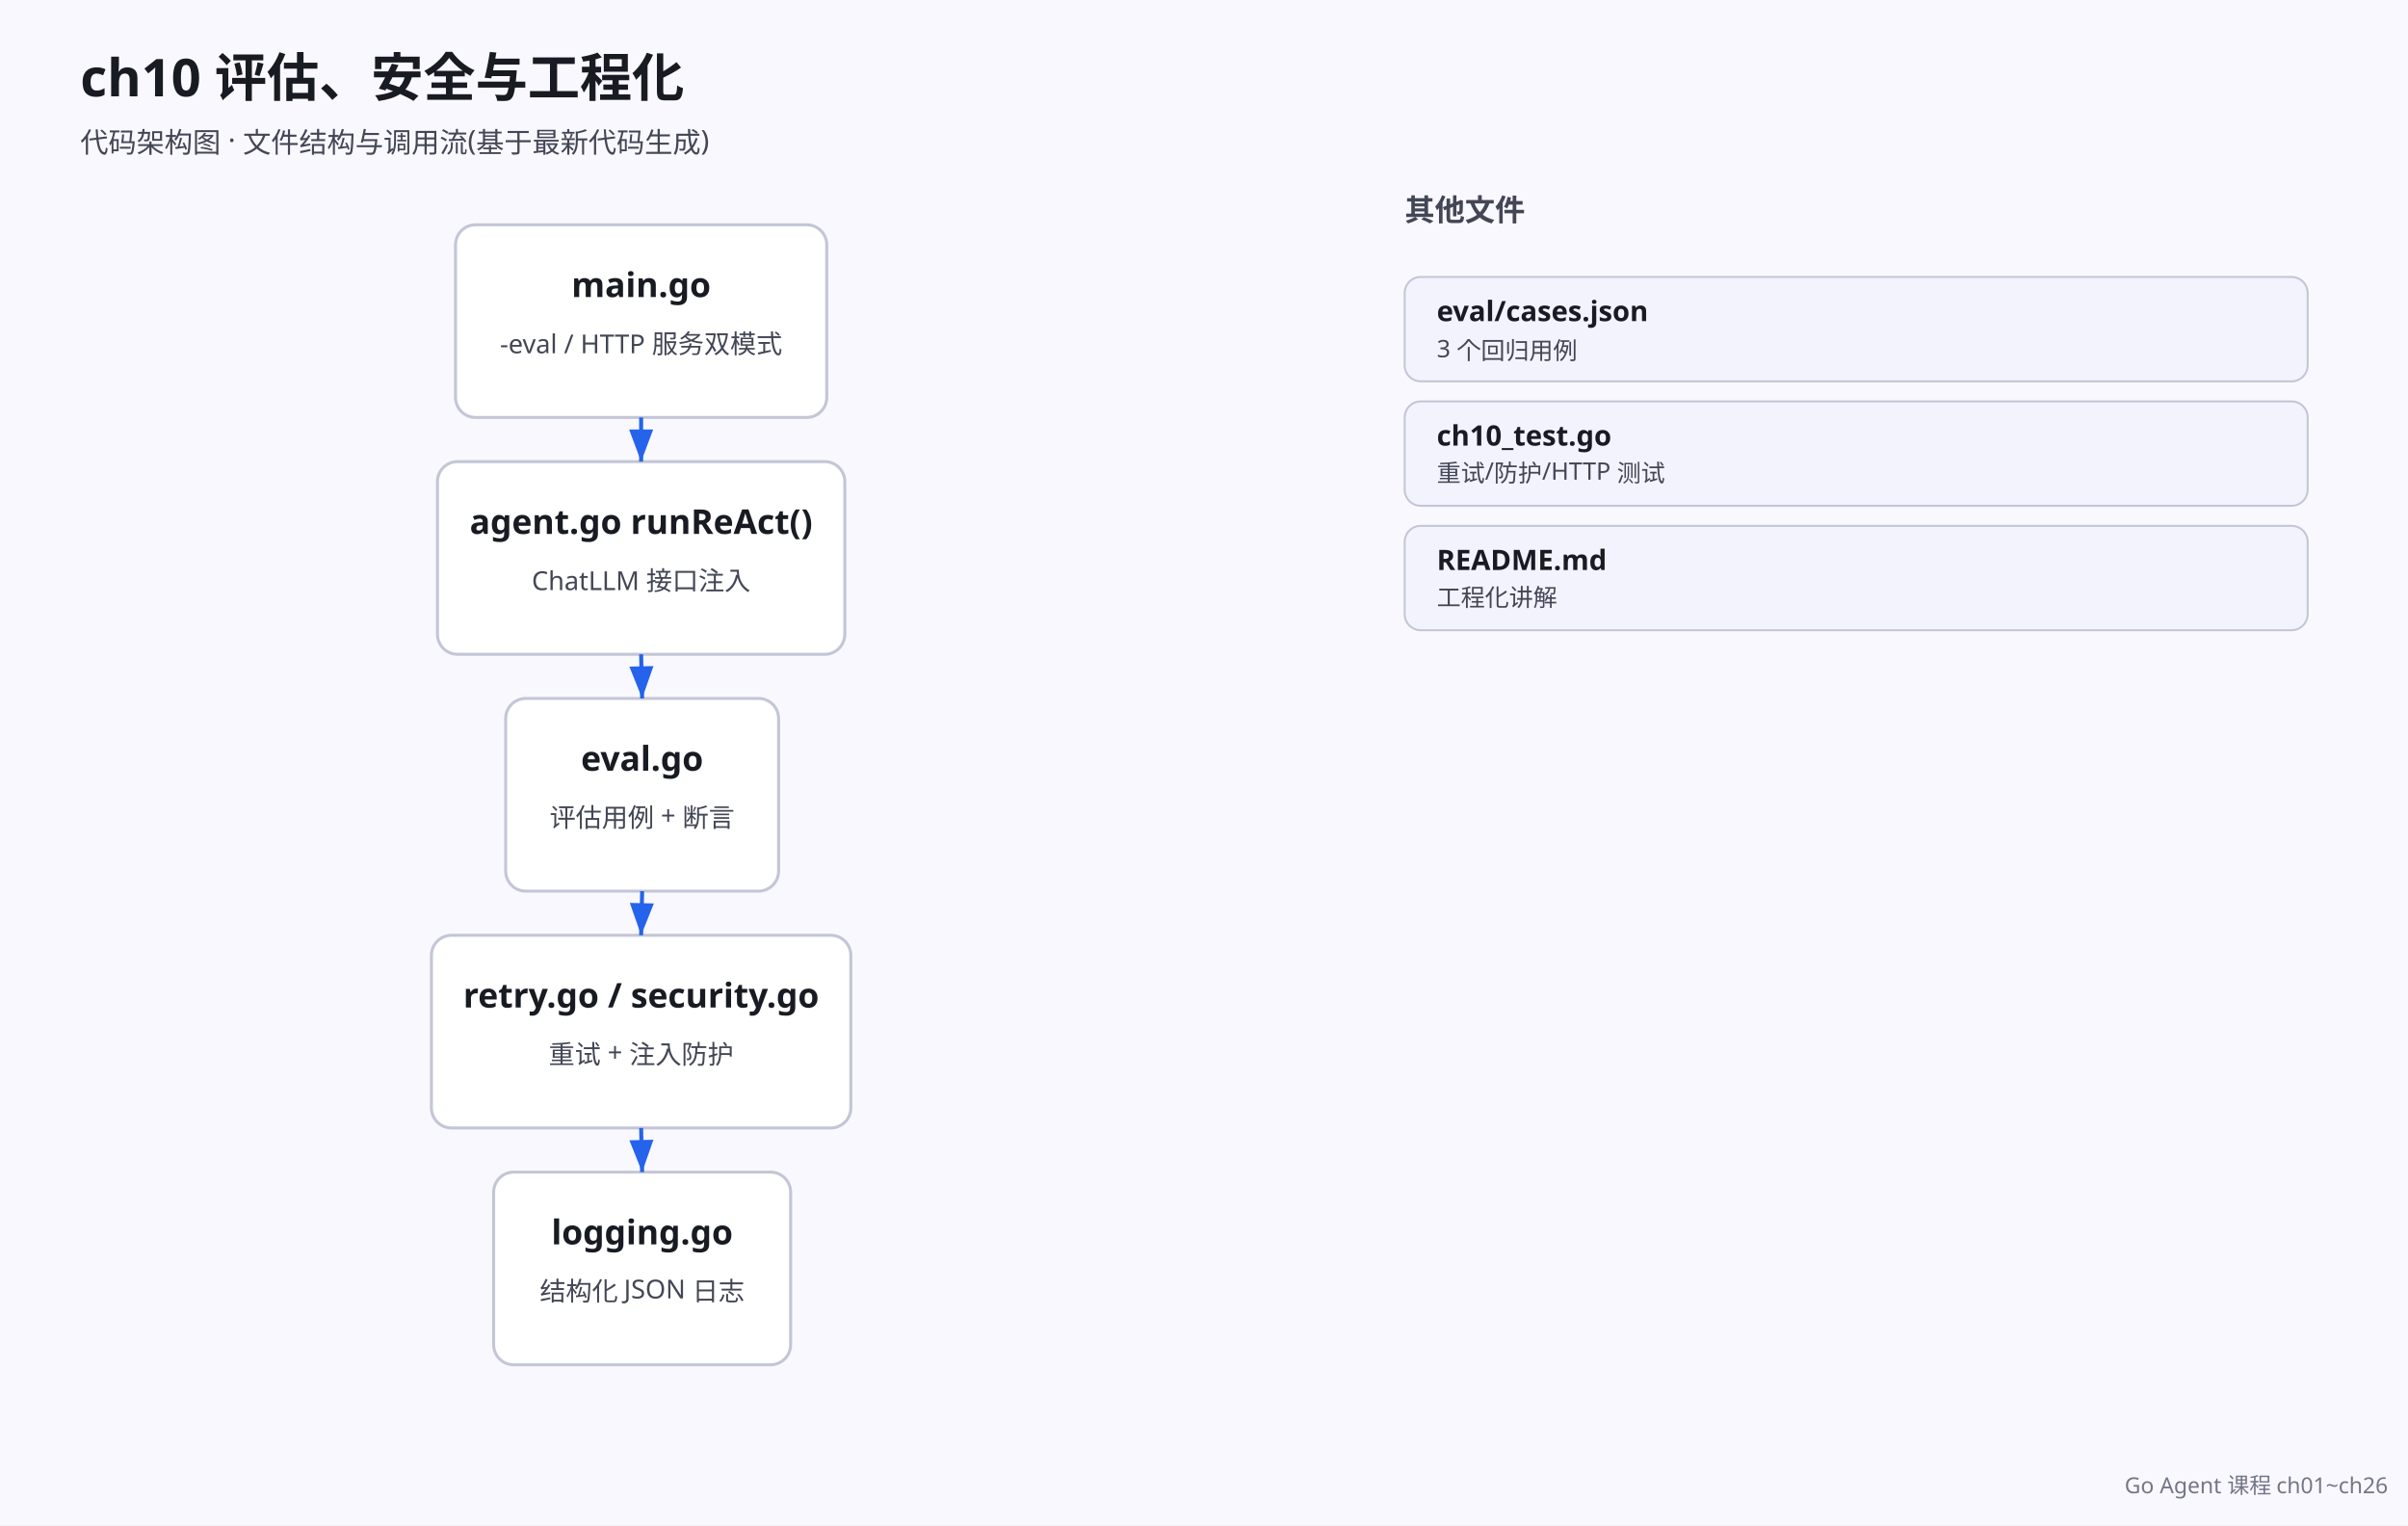
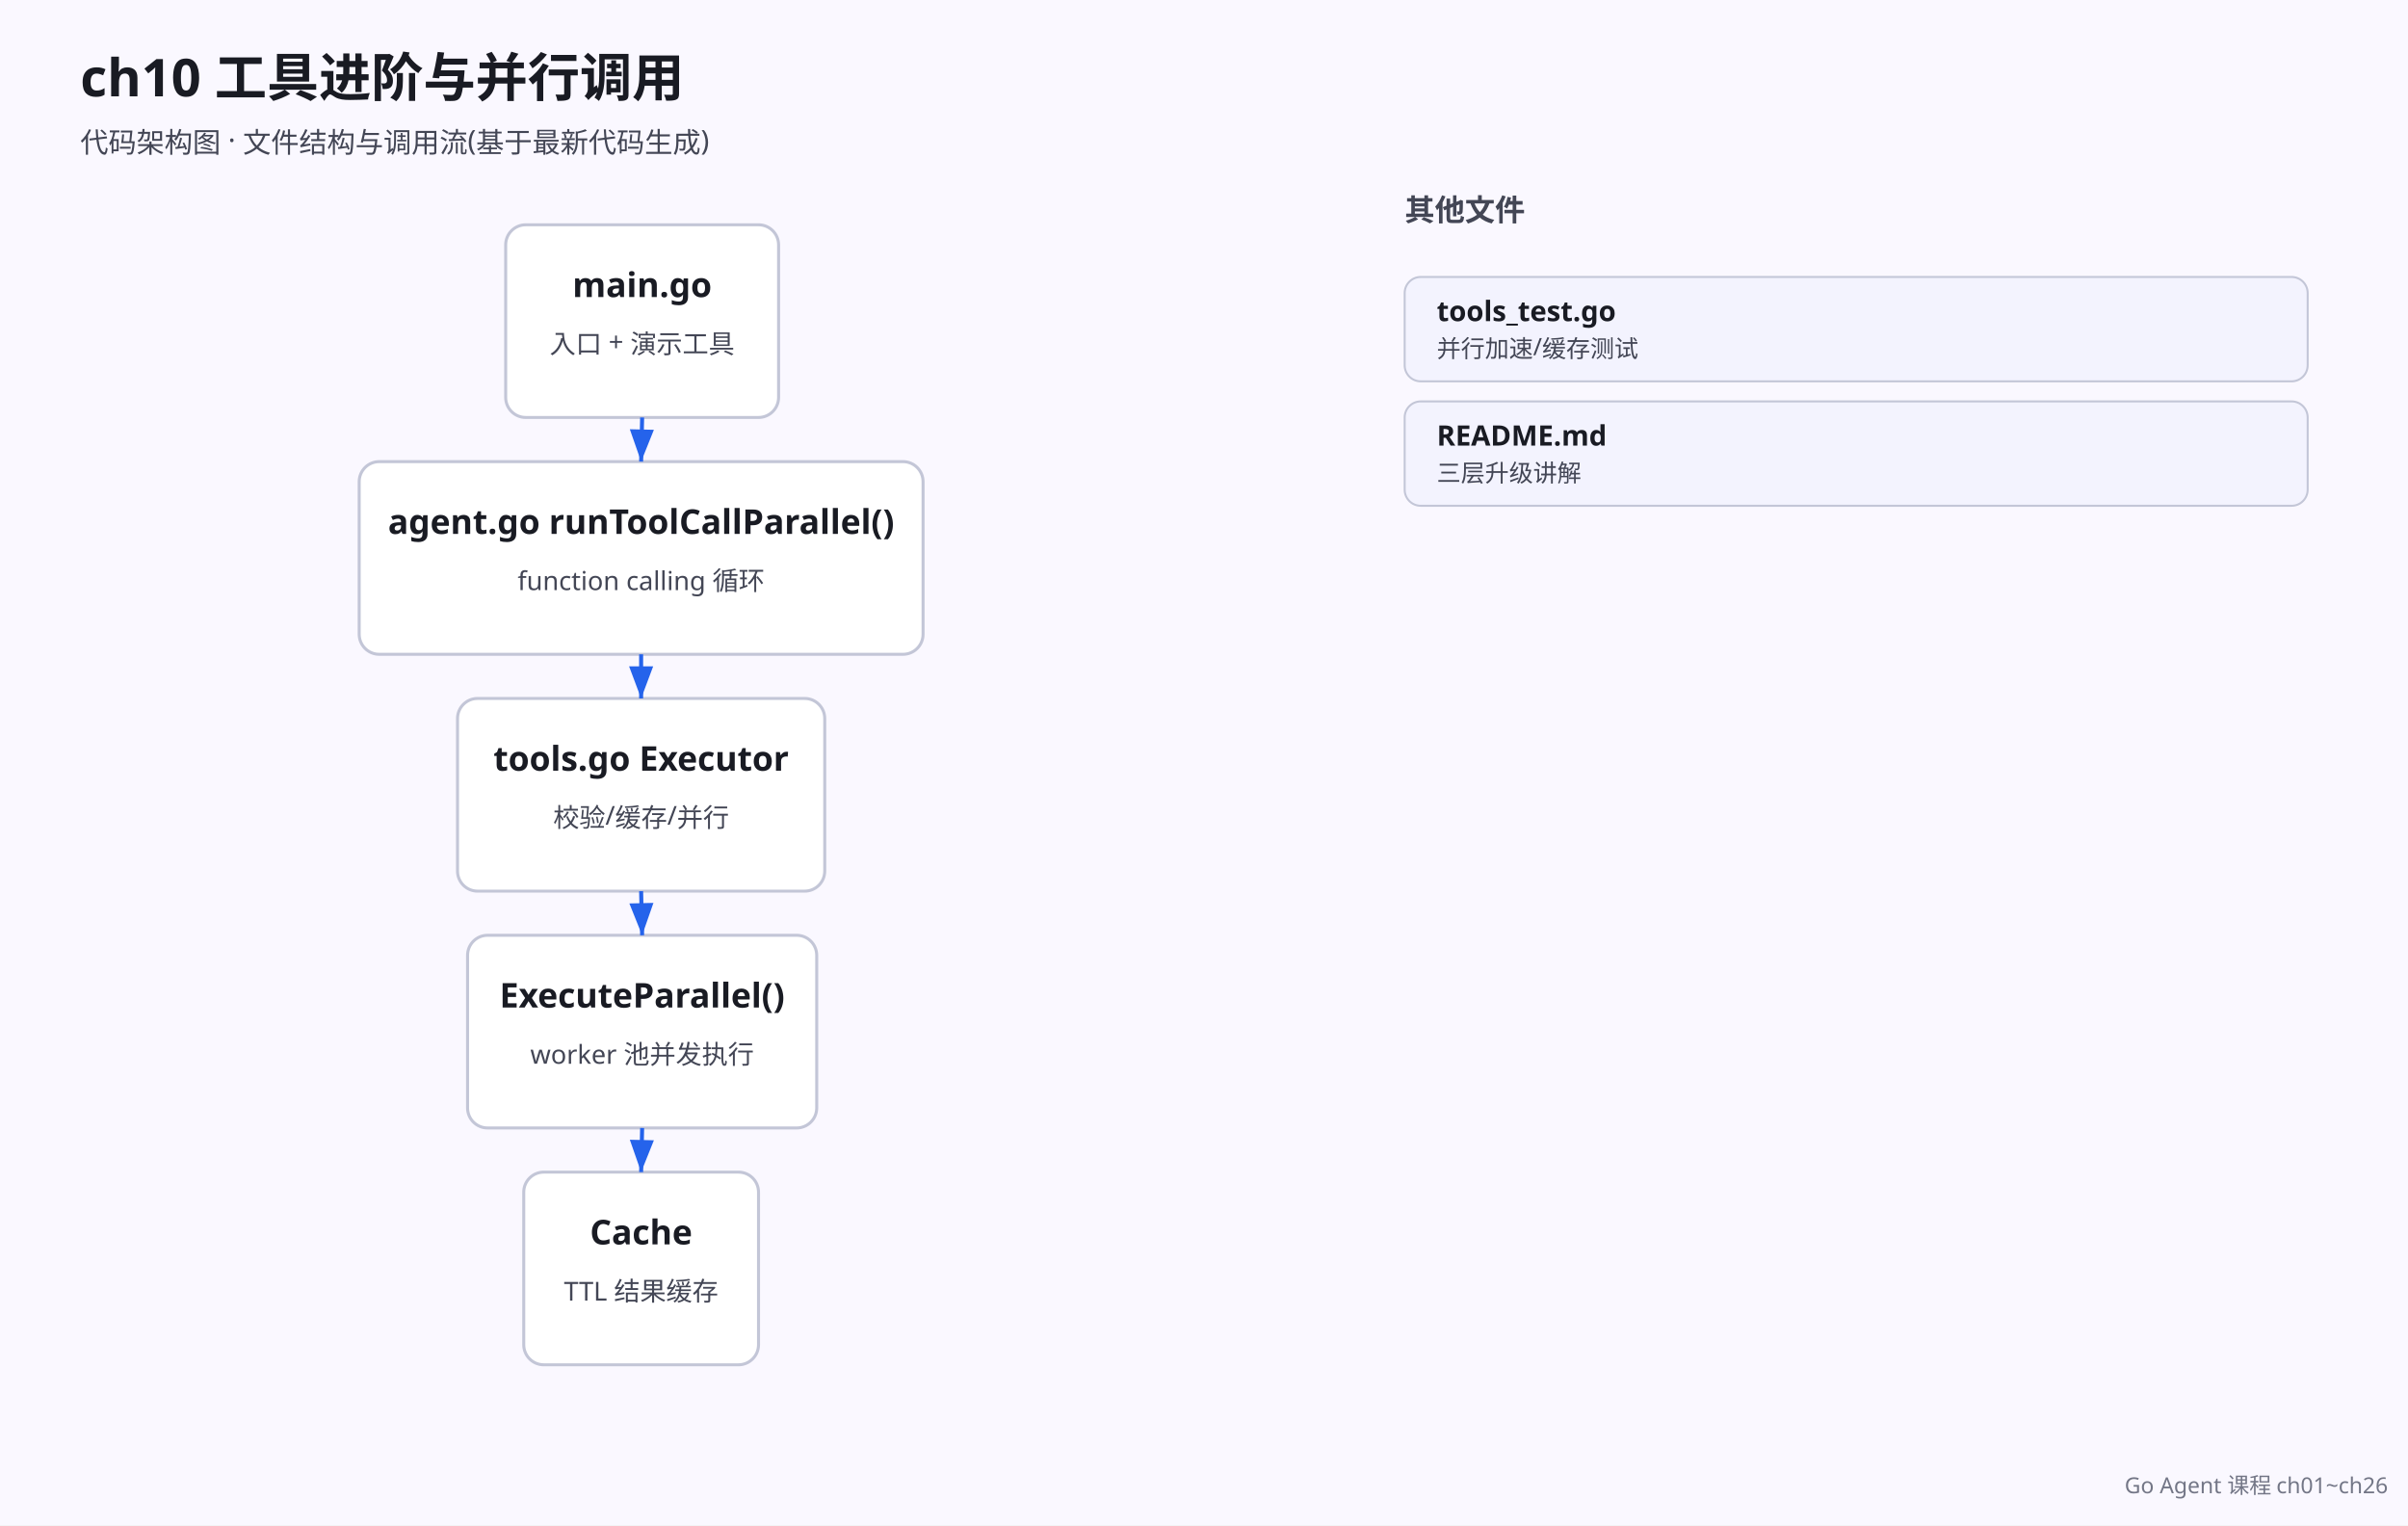
<svg xmlns="http://www.w3.org/2000/svg" width="1200" height="760" viewBox="0 0 1200 760">
  <defs>
    <marker id="arrow" markerWidth="10" markerHeight="10" refX="8" refY="3" orient="auto">
      <path d="M0,0 L8,3 L0,6 z" fill="#2563eb" />
    </marker>
  </defs>
  <rect width="1200" height="760" fill="#faf8ff" />
-   <text x="40" y="48" fill="#191b23" font-family="Microsoft YaHei, sans-serif" font-size="26" font-weight="700">ch10 评估、安全与工程化</text>
+   <text x="40" y="48" fill="#191b23" font-family="Microsoft YaHei, sans-serif" font-size="26" font-weight="700">ch10 工具进阶与并行调用</text>
  <text x="40" y="76" fill="#434655" font-family="Microsoft YaHei, sans-serif" font-size="14">代码架构图 · 文件结构与调用流(基于最新代码生成)</text>
-   <rect x="227" y="112" width="185" height="96" rx="10" fill="#ffffff" stroke="#c3c6d7" stroke-width="1.5" />
-   <text x="319.5" y="148.0" fill="#191b23" font-family="Microsoft YaHei, sans-serif" font-size="17" font-weight="600" text-anchor="middle">main.go</text>
-   <text x="319.5" y="176.0" fill="#434655" font-family="Microsoft YaHei, sans-serif" font-size="13" text-anchor="middle">-eval / HTTP 服务双模式</text>
-   <rect x="218" y="230" width="203" height="96" rx="10" fill="#ffffff" stroke="#c3c6d7" stroke-width="1.5" />
-   <text x="319.5" y="266.0" fill="#191b23" font-family="Microsoft YaHei, sans-serif" font-size="17" font-weight="600" text-anchor="middle">agent.go runReAct()</text>
-   <text x="319.5" y="294.0" fill="#434655" font-family="Microsoft YaHei, sans-serif" font-size="13" text-anchor="middle">ChatLLM 接口注入</text>
-   <rect x="252" y="348" width="136" height="96" rx="10" fill="#ffffff" stroke="#c3c6d7" stroke-width="1.5" />
-   <text x="320.0" y="384.0" fill="#191b23" font-family="Microsoft YaHei, sans-serif" font-size="17" font-weight="600" text-anchor="middle">eval.go</text>
-   <text x="320.0" y="412.0" fill="#434655" font-family="Microsoft YaHei, sans-serif" font-size="13" text-anchor="middle">评估用例 + 断言</text>
-   <rect x="215" y="466" width="209" height="96" rx="10" fill="#ffffff" stroke="#c3c6d7" stroke-width="1.5" />
-   <text x="319.5" y="502.0" fill="#191b23" font-family="Microsoft YaHei, sans-serif" font-size="17" font-weight="600" text-anchor="middle">retry.go / security.go</text>
-   <text x="319.5" y="530.0" fill="#434655" font-family="Microsoft YaHei, sans-serif" font-size="13" text-anchor="middle">重试 + 注入防护</text>
-   <rect x="246" y="584" width="148" height="96" rx="10" fill="#ffffff" stroke="#c3c6d7" stroke-width="1.5" />
-   <text x="320.0" y="620.0" fill="#191b23" font-family="Microsoft YaHei, sans-serif" font-size="17" font-weight="600" text-anchor="middle">logging.go</text>
-   <text x="320.0" y="648.0" fill="#434655" font-family="Microsoft YaHei, sans-serif" font-size="13" text-anchor="middle">结构化 JSON 日志</text>
-   <line x1="319.5" y1="208" x2="319.5" y2="230" stroke="#2563eb" stroke-width="2" marker-end="url(#arrow)" />
-   <line x1="319.5" y1="326" x2="320.0" y2="348" stroke="#2563eb" stroke-width="2" marker-end="url(#arrow)" />
-   <line x1="320.0" y1="444" x2="319.5" y2="466" stroke="#2563eb" stroke-width="2" marker-end="url(#arrow)" />
-   <line x1="319.5" y1="562" x2="320.0" y2="584" stroke="#2563eb" stroke-width="2" marker-end="url(#arrow)" />
+   <rect x="252" y="112" width="136" height="96" rx="10" fill="#ffffff" stroke="#c3c6d7" stroke-width="1.5" />
+   <text x="320.0" y="148.0" fill="#191b23" font-family="Microsoft YaHei, sans-serif" font-size="17" font-weight="600" text-anchor="middle">main.go</text>
+   <text x="320.0" y="176.0" fill="#434655" font-family="Microsoft YaHei, sans-serif" font-size="13" text-anchor="middle">入口 + 演示工具</text>
+   <rect x="179" y="230" width="281" height="96" rx="10" fill="#ffffff" stroke="#c3c6d7" stroke-width="1.5" />
+   <text x="319.5" y="266.0" fill="#191b23" font-family="Microsoft YaHei, sans-serif" font-size="17" font-weight="600" text-anchor="middle">agent.go runToolCallParallel()</text>
+   <text x="319.5" y="294.0" fill="#434655" font-family="Microsoft YaHei, sans-serif" font-size="13" text-anchor="middle">function calling 循环</text>
+   <rect x="228" y="348" width="183" height="96" rx="10" fill="#ffffff" stroke="#c3c6d7" stroke-width="1.5" />
+   <text x="319.5" y="384.0" fill="#191b23" font-family="Microsoft YaHei, sans-serif" font-size="17" font-weight="600" text-anchor="middle">tools.go Executor</text>
+   <text x="319.5" y="412.0" fill="#434655" font-family="Microsoft YaHei, sans-serif" font-size="13" text-anchor="middle">校验/缓存/并行</text>
+   <rect x="233" y="466" width="174" height="96" rx="10" fill="#ffffff" stroke="#c3c6d7" stroke-width="1.5" />
+   <text x="320.0" y="502.0" fill="#191b23" font-family="Microsoft YaHei, sans-serif" font-size="17" font-weight="600" text-anchor="middle">ExecuteParallel()</text>
+   <text x="320.0" y="530.0" fill="#434655" font-family="Microsoft YaHei, sans-serif" font-size="13" text-anchor="middle">worker 池并发执行</text>
+   <rect x="261" y="584" width="117" height="96" rx="10" fill="#ffffff" stroke="#c3c6d7" stroke-width="1.5" />
+   <text x="319.5" y="620.0" fill="#191b23" font-family="Microsoft YaHei, sans-serif" font-size="17" font-weight="600" text-anchor="middle">Cache</text>
+   <text x="319.5" y="648.0" fill="#434655" font-family="Microsoft YaHei, sans-serif" font-size="13" text-anchor="middle">TTL 结果缓存</text>
+   <line x1="320.0" y1="208" x2="319.5" y2="230" stroke="#2563eb" stroke-width="2" marker-end="url(#arrow)" />
+   <line x1="319.5" y1="326" x2="319.5" y2="348" stroke="#2563eb" stroke-width="2" marker-end="url(#arrow)" />
+   <line x1="319.5" y1="444" x2="320.0" y2="466" stroke="#2563eb" stroke-width="2" marker-end="url(#arrow)" />
+   <line x1="320.0" y1="562" x2="319.5" y2="584" stroke="#2563eb" stroke-width="2" marker-end="url(#arrow)" />
  <text x="700" y="110" fill="#434655" font-family="Microsoft YaHei, sans-serif" font-size="15" font-weight="600">其他文件</text>
  <rect x="700" y="138" width="450" height="52" rx="8" fill="#f3f3fe" stroke="#c3c6d7" stroke-width="1" />
-   <text x="716" y="160" fill="#191b23" font-family="Microsoft YaHei, sans-serif" font-size="14" font-weight="600">eval/cases.json</text>
-   <text x="716" y="178" fill="#434655" font-family="Microsoft YaHei, sans-serif" font-size="12">3 个回归用例</text>
+   <text x="716" y="160" fill="#191b23" font-family="Microsoft YaHei, sans-serif" font-size="14" font-weight="600">tools_test.go</text>
+   <text x="716" y="178" fill="#434655" font-family="Microsoft YaHei, sans-serif" font-size="12">并行加速/缓存测试</text>
  <rect x="700" y="200" width="450" height="52" rx="8" fill="#f3f3fe" stroke="#c3c6d7" stroke-width="1" />
-   <text x="716" y="222" fill="#191b23" font-family="Microsoft YaHei, sans-serif" font-size="14" font-weight="600">ch10_test.go</text>
-   <text x="716" y="240" fill="#434655" font-family="Microsoft YaHei, sans-serif" font-size="12">重试/防护/HTTP 测试</text>
-   <rect x="700" y="262" width="450" height="52" rx="8" fill="#f3f3fe" stroke="#c3c6d7" stroke-width="1" />
-   <text x="716" y="284" fill="#191b23" font-family="Microsoft YaHei, sans-serif" font-size="14" font-weight="600">README.md</text>
-   <text x="716" y="302" fill="#434655" font-family="Microsoft YaHei, sans-serif" font-size="12">工程化讲解</text>
+   <text x="716" y="222" fill="#191b23" font-family="Microsoft YaHei, sans-serif" font-size="14" font-weight="600">README.md</text>
+   <text x="716" y="240" fill="#434655" font-family="Microsoft YaHei, sans-serif" font-size="12">三层升级讲解</text>
  <text x="1190" y="744" fill="#737686" font-family="Microsoft YaHei, sans-serif" font-size="11" text-anchor="end">Go Agent 课程 ch01~ch26</text>
</svg>
